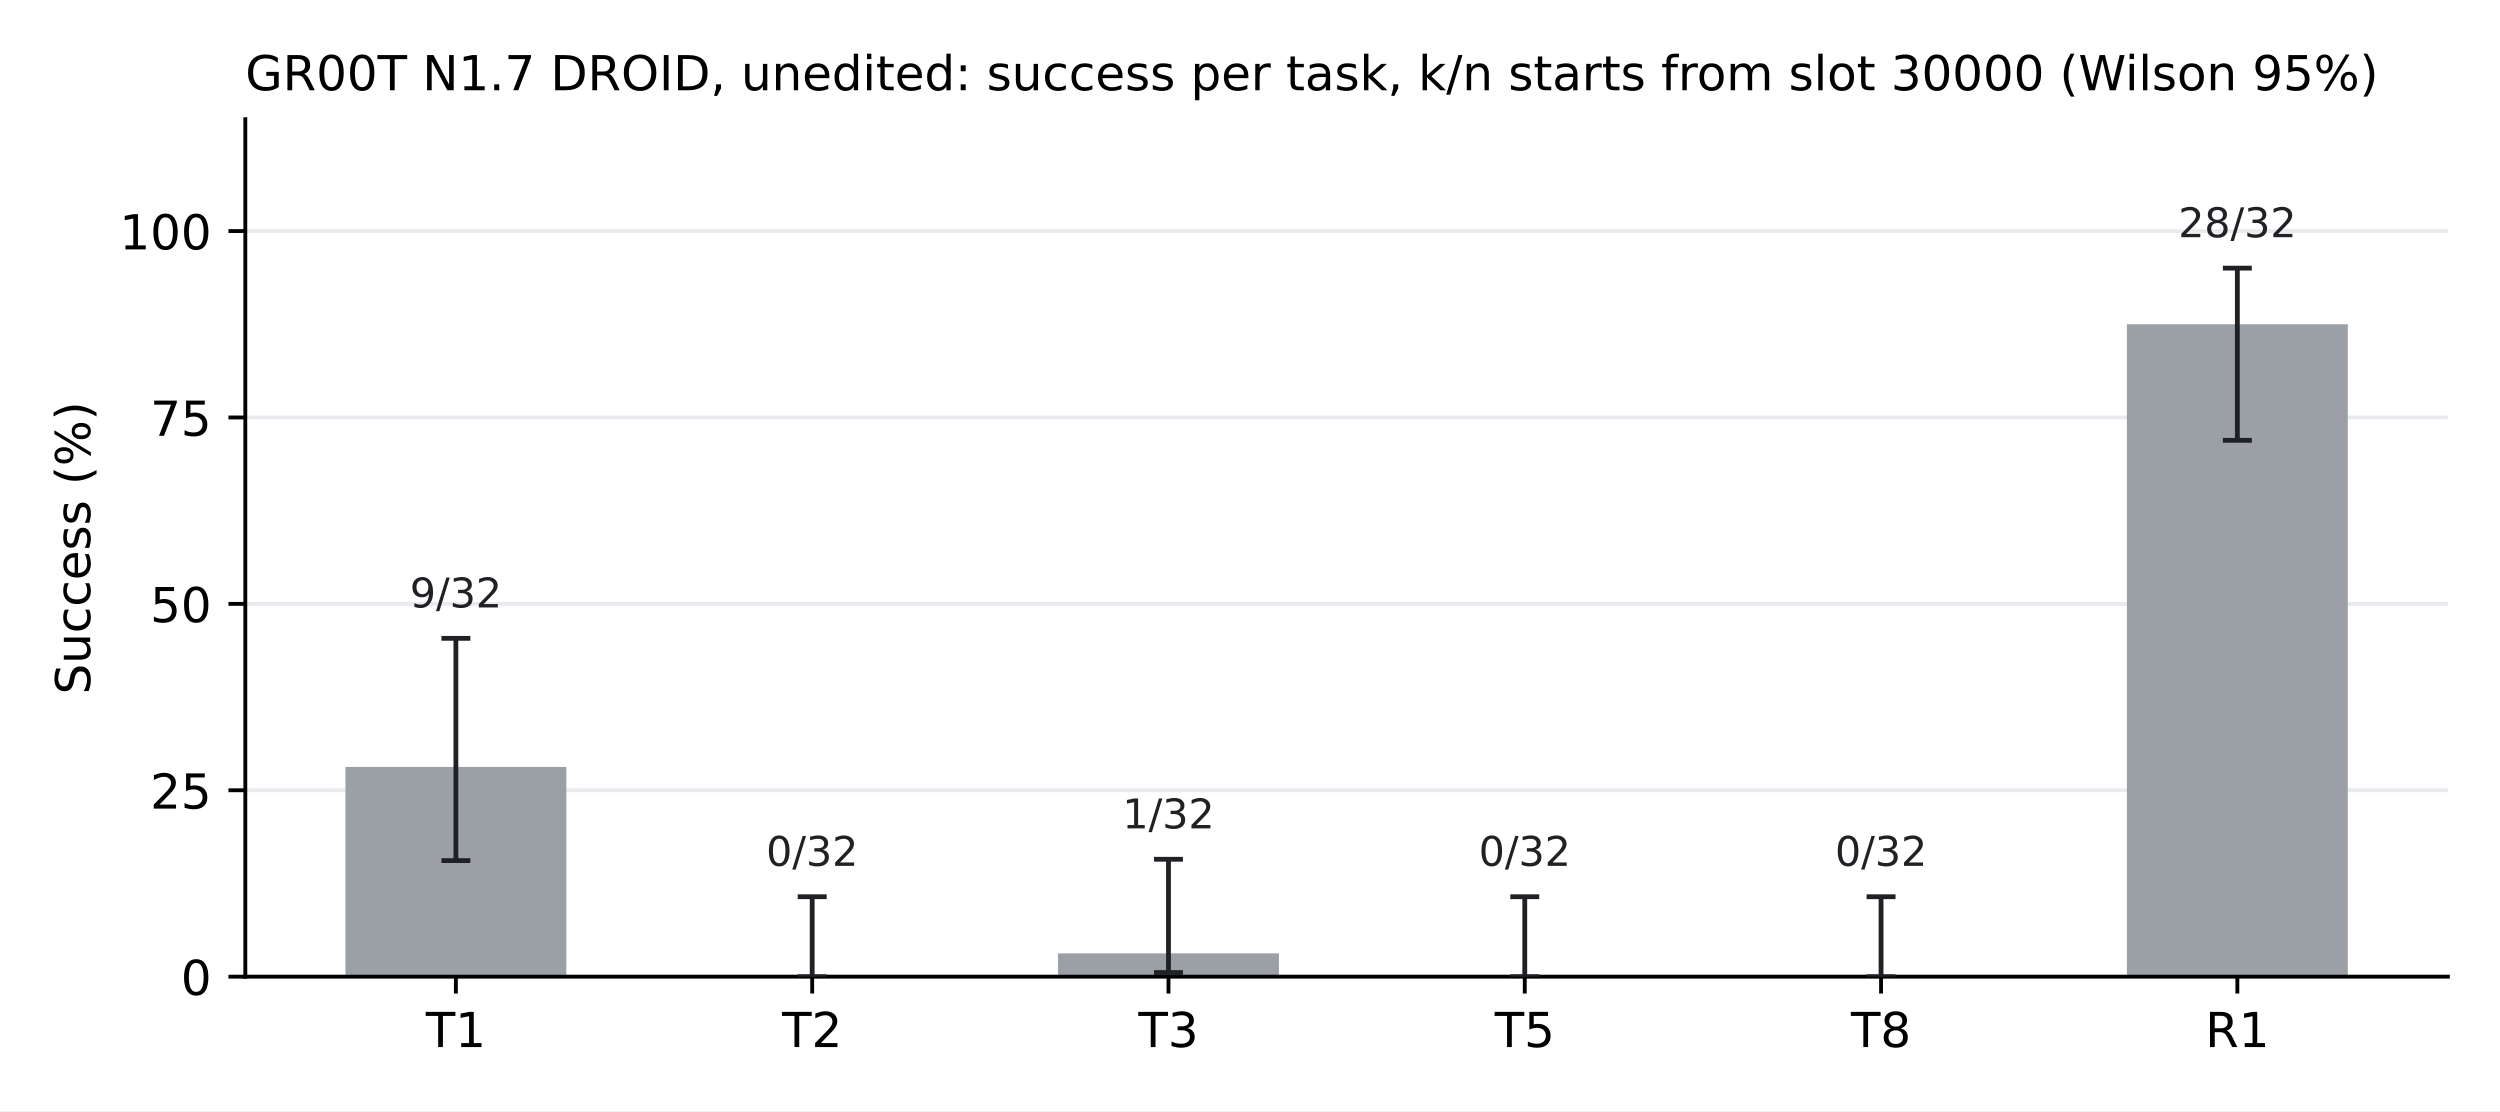
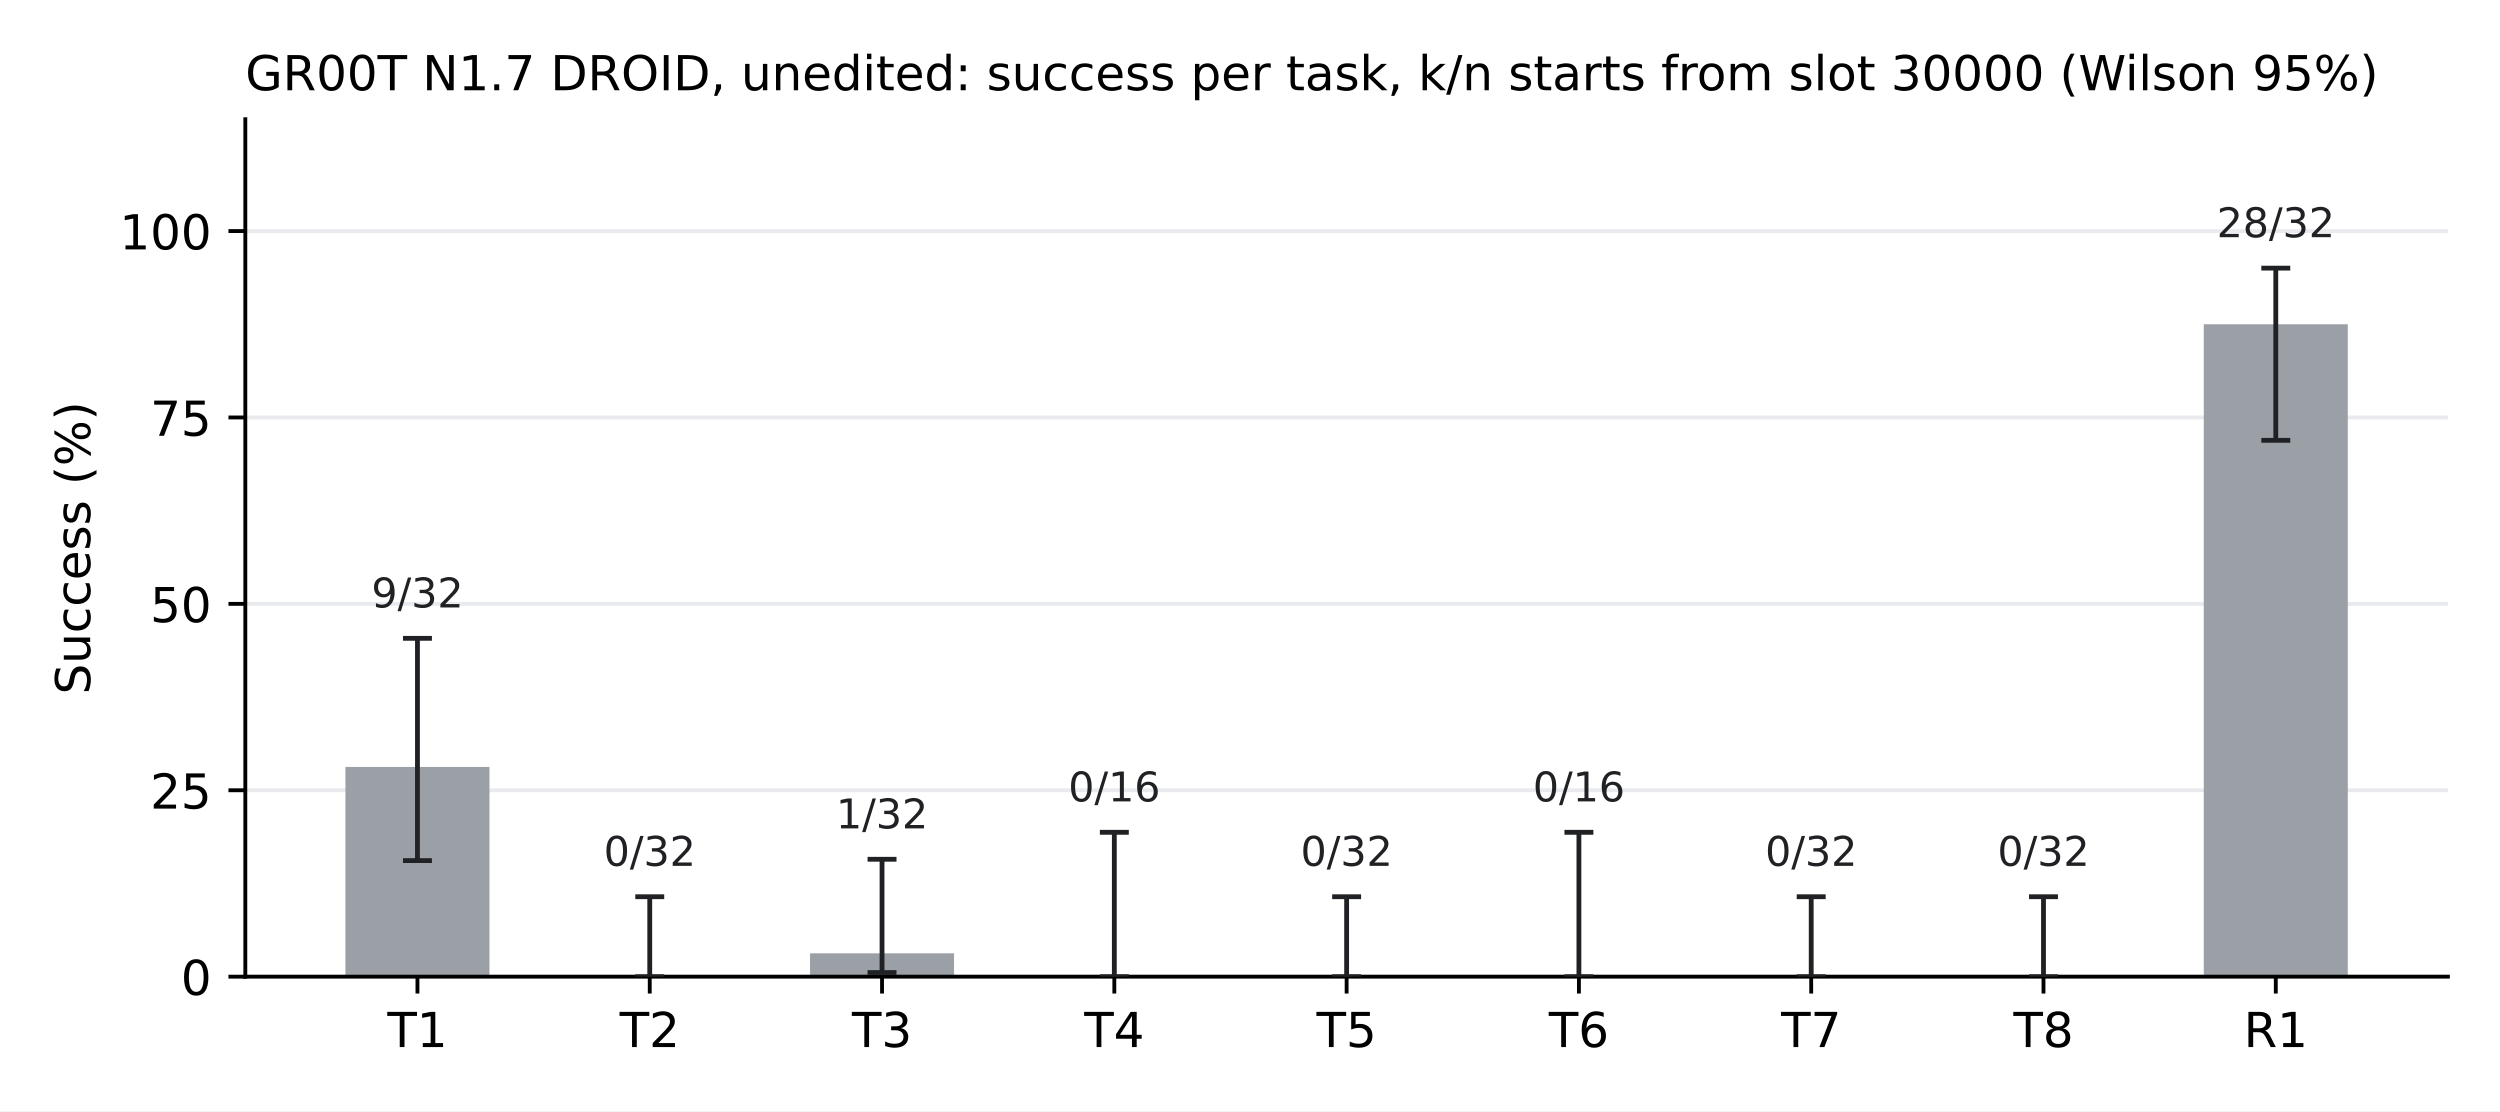
<svg xmlns="http://www.w3.org/2000/svg" xmlns:xlink="http://www.w3.org/1999/xlink" width="518.4pt" height="230.4pt" viewBox="0 0 518.4 230.4" version="1.1">
  <defs>
    <style type="text/css">*{stroke-linejoin: round; stroke-linecap: butt}</style>
  </defs>
  <g id="figure_1">
    <g id="patch_1">
      <path d="M 0 230.4  L 518.4 230.4  L 518.4 0  L 0 0  z " style="fill: #ffffff" />
    </g>
    <g id="axes_1">
      <g id="patch_2">
        <path d="M 50.87 202.52  L 507.6 202.52  L 507.6 24.72  L 50.87 24.72  z " style="fill: #ffffff" />
      </g>
      <g id="matplotlib.axis_1">
        <g id="xtick_1">
          <g id="line2d_1">
            <defs>
-               <path id="m66ba79dba9" d="M 0 0  L 0 3.5  " style="stroke: #000000; stroke-width: 0.8" />
+               <path id="md27f82f621" d="M 0 0  L 0 3.5  " style="stroke: #000000; stroke-width: 0.8" />
            </defs>
            <g>
-               <use xlink:href="#m66ba79dba9" x="94.533" y="202.52" style="stroke: #000000; stroke-width: 0.8" />
+               <use xlink:href="#md27f82f621" x="86.563" y="202.52" style="stroke: #000000; stroke-width: 0.8" />
            </g>
          </g>
          <g id="text_1">
-             <text style="font-size: 10px; font-family: 'DejaVu Sans'; text-anchor: middle" x="94.533" y="217.118" transform="rotate(-0 94.53345 217.1184)">T1</text>
+             <text style="font-size: 10px; font-family: 'DejaVu Sans'; text-anchor: middle" x="86.563" y="217.118" transform="rotate(-0 86.56257 217.1184)">T1</text>
          </g>
        </g>
        <g id="xtick_2">
          <g id="line2d_2">
            <g>
-               <use xlink:href="#m66ba79dba9" x="168.414" y="202.52" style="stroke: #000000; stroke-width: 0.8" />
+               <use xlink:href="#md27f82f621" x="134.731" y="202.52" style="stroke: #000000; stroke-width: 0.8" />
            </g>
          </g>
          <g id="text_2">
-             <text style="font-size: 10px; font-family: 'DejaVu Sans'; text-anchor: middle" x="168.414" y="217.118" transform="rotate(-0 168.4141 217.1184)">T2</text>
+             <text style="font-size: 10px; font-family: 'DejaVu Sans'; text-anchor: middle" x="134.731" y="217.118" transform="rotate(-0 134.7307 217.1184)">T2</text>
          </g>
        </g>
        <g id="xtick_3">
          <g id="line2d_3">
            <g>
-               <use xlink:href="#m66ba79dba9" x="242.295" y="202.52" style="stroke: #000000; stroke-width: 0.8" />
+               <use xlink:href="#md27f82f621" x="182.899" y="202.52" style="stroke: #000000; stroke-width: 0.8" />
            </g>
          </g>
          <g id="text_3">
-             <text style="font-size: 10px; font-family: 'DejaVu Sans'; text-anchor: middle" x="242.295" y="217.118" transform="rotate(-0 242.2947 217.1184)">T3</text>
+             <text style="font-size: 10px; font-family: 'DejaVu Sans'; text-anchor: middle" x="182.899" y="217.118" transform="rotate(-0 182.8988 217.1184)">T3</text>
          </g>
        </g>
        <g id="xtick_4">
          <g id="line2d_4">
            <g>
-               <use xlink:href="#m66ba79dba9" x="316.175" y="202.52" style="stroke: #000000; stroke-width: 0.8" />
+               <use xlink:href="#md27f82f621" x="231.067" y="202.52" style="stroke: #000000; stroke-width: 0.8" />
            </g>
          </g>
          <g id="text_4">
-             <text style="font-size: 10px; font-family: 'DejaVu Sans'; text-anchor: middle" x="316.175" y="217.118" transform="rotate(-0 316.1753 217.1184)">T5</text>
+             <text style="font-size: 10px; font-family: 'DejaVu Sans'; text-anchor: middle" x="231.067" y="217.118" transform="rotate(-0 231.0669 217.1184)">T4</text>
          </g>
        </g>
        <g id="xtick_5">
          <g id="line2d_5">
            <g>
-               <use xlink:href="#m66ba79dba9" x="390.056" y="202.52" style="stroke: #000000; stroke-width: 0.8" />
+               <use xlink:href="#md27f82f621" x="279.235" y="202.52" style="stroke: #000000; stroke-width: 0.8" />
            </g>
          </g>
          <g id="text_5">
-             <text style="font-size: 10px; font-family: 'DejaVu Sans'; text-anchor: middle" x="390.056" y="217.118" transform="rotate(-0 390.0559 217.1184)">T8</text>
+             <text style="font-size: 10px; font-family: 'DejaVu Sans'; text-anchor: middle" x="279.235" y="217.118" transform="rotate(-0 279.235 217.1184)">T5</text>
          </g>
        </g>
        <g id="xtick_6">
          <g id="line2d_6">
            <g>
-               <use xlink:href="#m66ba79dba9" x="463.937" y="202.52" style="stroke: #000000; stroke-width: 0.8" />
+               <use xlink:href="#md27f82f621" x="327.403" y="202.52" style="stroke: #000000; stroke-width: 0.8" />
            </g>
          </g>
          <g id="text_6">
-             <text style="font-size: 10px; font-family: 'DejaVu Sans'; text-anchor: middle" x="463.937" y="217.118" transform="rotate(-0 463.9366 217.1184)">R1</text>
+             <text style="font-size: 10px; font-family: 'DejaVu Sans'; text-anchor: middle" x="327.403" y="217.118" transform="rotate(-0 327.4031 217.1184)">T6</text>
+           </g>
+         </g>
+         <g id="xtick_7">
+           <g id="line2d_7">
+             <g>
+               <use xlink:href="#md27f82f621" x="375.571" y="202.52" style="stroke: #000000; stroke-width: 0.8" />
+             </g>
+           </g>
+           <g id="text_7">
+             <text style="font-size: 10px; font-family: 'DejaVu Sans'; text-anchor: middle" x="375.571" y="217.118" transform="rotate(-0 375.5712 217.1184)">T7</text>
+           </g>
+         </g>
+         <g id="xtick_8">
+           <g id="line2d_8">
+             <g>
+               <use xlink:href="#md27f82f621" x="423.739" y="202.52" style="stroke: #000000; stroke-width: 0.8" />
+             </g>
+           </g>
+           <g id="text_8">
+             <text style="font-size: 10px; font-family: 'DejaVu Sans'; text-anchor: middle" x="423.739" y="217.118" transform="rotate(-0 423.7393 217.1184)">T8</text>
+           </g>
+         </g>
+         <g id="xtick_9">
+           <g id="line2d_9">
+             <g>
+               <use xlink:href="#md27f82f621" x="471.907" y="202.52" style="stroke: #000000; stroke-width: 0.8" />
+             </g>
+           </g>
+           <g id="text_9">
+             <text style="font-size: 10px; font-family: 'DejaVu Sans'; text-anchor: middle" x="471.907" y="217.118" transform="rotate(-0 471.9074 217.1184)">R1</text>
          </g>
        </g>
      </g>
      <g id="matplotlib.axis_2">
        <g id="ytick_1">
-           <g id="line2d_7">
-             <path d="M 50.87 202.52  L 507.6 202.52  " clip-path="url(#pf252a35c81)" style="fill: none; stroke: #e8eaed; stroke-width: 0.8; stroke-linecap: square" />
-           </g>
-           <g id="line2d_8">
+           <g id="line2d_10">
+             <path d="M 50.87 202.52  L 507.6 202.52  " clip-path="url(#p726cdd8488)" style="fill: none; stroke: #e8eaed; stroke-width: 0.8; stroke-linecap: square" />
+           </g>
+           <g id="line2d_11">
            <defs>
-               <path id="m2b5c4adc07" d="M 0 0  L -3.5 0  " style="stroke: #000000; stroke-width: 0.8" />
+               <path id="mae884a9a32" d="M 0 0  L -3.5 0  " style="stroke: #000000; stroke-width: 0.8" />
            </defs>
            <g>
-               <use xlink:href="#m2b5c4adc07" x="50.87" y="202.52" style="stroke: #000000; stroke-width: 0.8" />
-             </g>
-           </g>
-           <g id="text_7">
+               <use xlink:href="#mae884a9a32" x="50.87" y="202.52" style="stroke: #000000; stroke-width: 0.8" />
+             </g>
+           </g>
+           <g id="text_10">
            <text style="font-size: 10px; font-family: 'DejaVu Sans'; text-anchor: end" x="43.87" y="206.319" transform="rotate(-0 43.87 206.3192)">0</text>
          </g>
        </g>
        <g id="ytick_2">
-           <g id="line2d_9">
-             <path d="M 50.87 163.868  L 507.6 163.868  " clip-path="url(#pf252a35c81)" style="fill: none; stroke: #e8eaed; stroke-width: 0.8; stroke-linecap: square" />
-           </g>
-           <g id="line2d_10">
-             <g>
-               <use xlink:href="#m2b5c4adc07" x="50.87" y="163.868" style="stroke: #000000; stroke-width: 0.8" />
-             </g>
-           </g>
-           <g id="text_8">
+           <g id="line2d_12">
+             <path d="M 50.87 163.868  L 507.6 163.868  " clip-path="url(#p726cdd8488)" style="fill: none; stroke: #e8eaed; stroke-width: 0.8; stroke-linecap: square" />
+           </g>
+           <g id="line2d_13">
+             <g>
+               <use xlink:href="#mae884a9a32" x="50.87" y="163.868" style="stroke: #000000; stroke-width: 0.8" />
+             </g>
+           </g>
+           <g id="text_11">
            <text style="font-size: 10px; font-family: 'DejaVu Sans'; text-anchor: end" x="43.87" y="167.667" transform="rotate(-0 43.87 167.667)">25</text>
          </g>
        </g>
        <g id="ytick_3">
-           <g id="line2d_11">
-             <path d="M 50.87 125.216  L 507.6 125.216  " clip-path="url(#pf252a35c81)" style="fill: none; stroke: #e8eaed; stroke-width: 0.8; stroke-linecap: square" />
-           </g>
-           <g id="line2d_12">
-             <g>
-               <use xlink:href="#m2b5c4adc07" x="50.87" y="125.216" style="stroke: #000000; stroke-width: 0.8" />
-             </g>
-           </g>
-           <g id="text_9">
+           <g id="line2d_14">
+             <path d="M 50.87 125.216  L 507.6 125.216  " clip-path="url(#p726cdd8488)" style="fill: none; stroke: #e8eaed; stroke-width: 0.8; stroke-linecap: square" />
+           </g>
+           <g id="line2d_15">
+             <g>
+               <use xlink:href="#mae884a9a32" x="50.87" y="125.216" style="stroke: #000000; stroke-width: 0.8" />
+             </g>
+           </g>
+           <g id="text_12">
            <text style="font-size: 10px; font-family: 'DejaVu Sans'; text-anchor: end" x="43.87" y="129.015" transform="rotate(-0 43.87 129.0149)">50</text>
          </g>
        </g>
        <g id="ytick_4">
-           <g id="line2d_13">
-             <path d="M 50.87 86.563  L 507.6 86.563  " clip-path="url(#pf252a35c81)" style="fill: none; stroke: #e8eaed; stroke-width: 0.8; stroke-linecap: square" />
-           </g>
-           <g id="line2d_14">
-             <g>
-               <use xlink:href="#m2b5c4adc07" x="50.87" y="86.563" style="stroke: #000000; stroke-width: 0.8" />
-             </g>
-           </g>
-           <g id="text_10">
+           <g id="line2d_16">
+             <path d="M 50.87 86.563  L 507.6 86.563  " clip-path="url(#p726cdd8488)" style="fill: none; stroke: #e8eaed; stroke-width: 0.8; stroke-linecap: square" />
+           </g>
+           <g id="line2d_17">
+             <g>
+               <use xlink:href="#mae884a9a32" x="50.87" y="86.563" style="stroke: #000000; stroke-width: 0.8" />
+             </g>
+           </g>
+           <g id="text_13">
            <text style="font-size: 10px; font-family: 'DejaVu Sans'; text-anchor: end" x="43.87" y="90.363" transform="rotate(-0 43.87 90.3627)">75</text>
          </g>
        </g>
        <g id="ytick_5">
-           <g id="line2d_15">
-             <path d="M 50.87 47.911  L 507.6 47.911  " clip-path="url(#pf252a35c81)" style="fill: none; stroke: #e8eaed; stroke-width: 0.8; stroke-linecap: square" />
-           </g>
-           <g id="line2d_16">
-             <g>
-               <use xlink:href="#m2b5c4adc07" x="50.87" y="47.911" style="stroke: #000000; stroke-width: 0.8" />
-             </g>
-           </g>
-           <g id="text_11">
+           <g id="line2d_18">
+             <path d="M 50.87 47.911  L 507.6 47.911  " clip-path="url(#p726cdd8488)" style="fill: none; stroke: #e8eaed; stroke-width: 0.8; stroke-linecap: square" />
+           </g>
+           <g id="line2d_19">
+             <g>
+               <use xlink:href="#mae884a9a32" x="50.87" y="47.911" style="stroke: #000000; stroke-width: 0.8" />
+             </g>
+           </g>
+           <g id="text_14">
            <text style="font-size: 10px; font-family: 'DejaVu Sans'; text-anchor: end" x="43.87" y="51.711" transform="rotate(-0 43.87 51.71052)">100</text>
          </g>
        </g>
-         <g id="text_12">
+         <g id="text_15">
          <text style="font-size: 10px; font-family: 'DejaVu Sans'; text-anchor: middle" x="18.703" y="113.62" transform="rotate(-90 18.70281 113.62)">Success (%)</text>
        </g>
      </g>
      <g id="patch_3">
-         <path d="M 71.63 202.52  L 117.436 202.52  L 117.436 159.036  L 71.63 159.036  z " clip-path="url(#pf252a35c81)" style="fill: #9aa0a6" />
+         <path d="M 71.63 202.52  L 101.495 202.52  L 101.495 159.036  L 71.63 159.036  z " clip-path="url(#p726cdd8488)" style="fill: #9aa0a6" />
      </g>
      <g id="patch_4">
-         <path d="M 145.511 202.52  L 191.317 202.52  L 191.317 202.52  L 145.511 202.52  z " clip-path="url(#pf252a35c81)" style="fill: #9aa0a6" />
+         <path d="M 119.799 202.52  L 149.663 202.52  L 149.663 202.52  L 119.799 202.52  z " clip-path="url(#p726cdd8488)" style="fill: #9aa0a6" />
      </g>
      <g id="patch_5">
-         <path d="M 219.392 202.52  L 265.198 202.52  L 265.198 197.688  L 219.392 197.688  z " clip-path="url(#pf252a35c81)" style="fill: #9aa0a6" />
+         <path d="M 167.967 202.52  L 197.831 202.52  L 197.831 197.688  L 167.967 197.688  z " clip-path="url(#p726cdd8488)" style="fill: #9aa0a6" />
      </g>
      <g id="patch_6">
-         <path d="M 293.272 202.52  L 339.078 202.52  L 339.078 202.52  L 293.272 202.52  z " clip-path="url(#pf252a35c81)" style="fill: #9aa0a6" />
+         <path d="M 216.135 202.52  L 245.999 202.52  L 245.999 202.52  L 216.135 202.52  z " clip-path="url(#p726cdd8488)" style="fill: #9aa0a6" />
      </g>
      <g id="patch_7">
-         <path d="M 367.153 202.52  L 412.959 202.52  L 412.959 202.52  L 367.153 202.52  z " clip-path="url(#pf252a35c81)" style="fill: #9aa0a6" />
+         <path d="M 264.303 202.52  L 294.167 202.52  L 294.167 202.52  L 264.303 202.52  z " clip-path="url(#p726cdd8488)" style="fill: #9aa0a6" />
      </g>
      <g id="patch_8">
-         <path d="M 441.034 202.52  L 486.84 202.52  L 486.84 67.237  L 441.034 67.237  z " clip-path="url(#pf252a35c81)" style="fill: #9aa0a6" />
+         <path d="M 312.471 202.52  L 342.335 202.52  L 342.335 202.52  L 312.471 202.52  z " clip-path="url(#p726cdd8488)" style="fill: #9aa0a6" />
      </g>
      <g id="patch_9">
+         <path d="M 360.639 202.52  L 390.503 202.52  L 390.503 202.52  L 360.639 202.52  z " clip-path="url(#p726cdd8488)" style="fill: #9aa0a6" />
+       </g>
+       <g id="patch_10">
+         <path d="M 408.807 202.52  L 438.671 202.52  L 438.671 202.52  L 408.807 202.52  z " clip-path="url(#p726cdd8488)" style="fill: #9aa0a6" />
+       </g>
+       <g id="patch_11">
+         <path d="M 456.975 202.52  L 486.84 202.52  L 486.84 67.237  L 456.975 67.237  z " clip-path="url(#p726cdd8488)" style="fill: #9aa0a6" />
+       </g>
+       <g id="patch_12">
        <path d="M 50.87 202.52  L 50.87 24.72  " style="fill: none; stroke: #000000; stroke-width: 0.8; stroke-linejoin: miter; stroke-linecap: square" />
      </g>
-       <g id="patch_10">
+       <g id="patch_13">
        <path d="M 50.87 202.52  L 507.6 202.52  " style="fill: none; stroke: #000000; stroke-width: 0.8; stroke-linejoin: miter; stroke-linecap: square" />
      </g>
      <g id="LineCollection_1">
-         <path d="M 94.533 178.456  L 94.533 132.367  " clip-path="url(#pf252a35c81)" style="fill: none; stroke: #202124" />
-         <path d="M 168.414 202.52  L 168.414 185.949  " clip-path="url(#pf252a35c81)" style="fill: none; stroke: #202124" />
-         <path d="M 242.295 201.664  L 242.295 178.178  " clip-path="url(#pf252a35c81)" style="fill: none; stroke: #202124" />
-         <path d="M 316.175 202.52  L 316.175 185.949  " clip-path="url(#pf252a35c81)" style="fill: none; stroke: #202124" />
-         <path d="M 390.056 202.52  L 390.056 185.949  " clip-path="url(#pf252a35c81)" style="fill: none; stroke: #202124" />
-         <path d="M 463.937 91.307  L 463.937 55.596  " clip-path="url(#pf252a35c81)" style="fill: none; stroke: #202124" />
-       </g>
-       <g id="line2d_17">
+         <path d="M 86.563 178.456  L 86.563 132.367  " clip-path="url(#p726cdd8488)" style="fill: none; stroke: #202124" />
+         <path d="M 134.731 202.52  L 134.731 185.949  " clip-path="url(#p726cdd8488)" style="fill: none; stroke: #202124" />
+         <path d="M 182.899 201.664  L 182.899 178.178  " clip-path="url(#p726cdd8488)" style="fill: none; stroke: #202124" />
+         <path d="M 231.067 202.52  L 231.067 172.587  " clip-path="url(#p726cdd8488)" style="fill: none; stroke: #202124" />
+         <path d="M 279.235 202.52  L 279.235 185.949  " clip-path="url(#p726cdd8488)" style="fill: none; stroke: #202124" />
+         <path d="M 327.403 202.52  L 327.403 172.587  " clip-path="url(#p726cdd8488)" style="fill: none; stroke: #202124" />
+         <path d="M 375.571 202.52  L 375.571 185.949  " clip-path="url(#p726cdd8488)" style="fill: none; stroke: #202124" />
+         <path d="M 423.739 202.52  L 423.739 185.949  " clip-path="url(#p726cdd8488)" style="fill: none; stroke: #202124" />
+         <path d="M 471.907 91.307  L 471.907 55.596  " clip-path="url(#p726cdd8488)" style="fill: none; stroke: #202124" />
+       </g>
+       <g id="line2d_20">
        <defs>
-           <path id="m6751f329f0" d="M 3 0  L -3 -0  " style="stroke: #202124" />
+           <path id="m6174867012" d="M 3 0  L -3 -0  " style="stroke: #202124" />
        </defs>
-         <g clip-path="url(#pf252a35c81)">
-           <use xlink:href="#m6751f329f0" x="94.533" y="178.456" style="fill: #202124; stroke: #202124" />
-           <use xlink:href="#m6751f329f0" x="168.414" y="202.52" style="fill: #202124; stroke: #202124" />
-           <use xlink:href="#m6751f329f0" x="242.295" y="201.664" style="fill: #202124; stroke: #202124" />
-           <use xlink:href="#m6751f329f0" x="316.175" y="202.52" style="fill: #202124; stroke: #202124" />
-           <use xlink:href="#m6751f329f0" x="390.056" y="202.52" style="fill: #202124; stroke: #202124" />
-           <use xlink:href="#m6751f329f0" x="463.937" y="91.307" style="fill: #202124; stroke: #202124" />
-         </g>
-       </g>
-       <g id="line2d_18">
-         <g clip-path="url(#pf252a35c81)">
-           <use xlink:href="#m6751f329f0" x="94.533" y="132.367" style="fill: #202124; stroke: #202124" />
-           <use xlink:href="#m6751f329f0" x="168.414" y="185.949" style="fill: #202124; stroke: #202124" />
-           <use xlink:href="#m6751f329f0" x="242.295" y="178.178" style="fill: #202124; stroke: #202124" />
-           <use xlink:href="#m6751f329f0" x="316.175" y="185.949" style="fill: #202124; stroke: #202124" />
-           <use xlink:href="#m6751f329f0" x="390.056" y="185.949" style="fill: #202124; stroke: #202124" />
-           <use xlink:href="#m6751f329f0" x="463.937" y="55.596" style="fill: #202124; stroke: #202124" />
-         </g>
-       </g>
-       <g id="text_13">
-         <text style="font-size: 8.5px; font-family: 'DejaVu Sans'; text-anchor: middle; fill: #202124" x="94.533" y="125.961" transform="rotate(-0 94.53345 125.9611)">9/32</text>
-       </g>
-       <g id="text_14">
-         <text style="font-size: 8.5px; font-family: 'DejaVu Sans'; text-anchor: middle; fill: #202124" x="168.414" y="179.543" transform="rotate(-0 168.4141 179.5432)">0/32</text>
-       </g>
-       <g id="text_15">
-         <text style="font-size: 8.5px; font-family: 'DejaVu Sans'; text-anchor: middle; fill: #202124" x="242.295" y="171.772" transform="rotate(-0 242.2947 171.772)">1/32</text>
+         <g clip-path="url(#p726cdd8488)">
+           <use xlink:href="#m6174867012" x="86.563" y="178.456" style="fill: #202124; stroke: #202124" />
+           <use xlink:href="#m6174867012" x="134.731" y="202.52" style="fill: #202124; stroke: #202124" />
+           <use xlink:href="#m6174867012" x="182.899" y="201.664" style="fill: #202124; stroke: #202124" />
+           <use xlink:href="#m6174867012" x="231.067" y="202.52" style="fill: #202124; stroke: #202124" />
+           <use xlink:href="#m6174867012" x="279.235" y="202.52" style="fill: #202124; stroke: #202124" />
+           <use xlink:href="#m6174867012" x="327.403" y="202.52" style="fill: #202124; stroke: #202124" />
+           <use xlink:href="#m6174867012" x="375.571" y="202.52" style="fill: #202124; stroke: #202124" />
+           <use xlink:href="#m6174867012" x="423.739" y="202.52" style="fill: #202124; stroke: #202124" />
+           <use xlink:href="#m6174867012" x="471.907" y="91.307" style="fill: #202124; stroke: #202124" />
+         </g>
+       </g>
+       <g id="line2d_21">
+         <g clip-path="url(#p726cdd8488)">
+           <use xlink:href="#m6174867012" x="86.563" y="132.367" style="fill: #202124; stroke: #202124" />
+           <use xlink:href="#m6174867012" x="134.731" y="185.949" style="fill: #202124; stroke: #202124" />
+           <use xlink:href="#m6174867012" x="182.899" y="178.178" style="fill: #202124; stroke: #202124" />
+           <use xlink:href="#m6174867012" x="231.067" y="172.587" style="fill: #202124; stroke: #202124" />
+           <use xlink:href="#m6174867012" x="279.235" y="185.949" style="fill: #202124; stroke: #202124" />
+           <use xlink:href="#m6174867012" x="327.403" y="172.587" style="fill: #202124; stroke: #202124" />
+           <use xlink:href="#m6174867012" x="375.571" y="185.949" style="fill: #202124; stroke: #202124" />
+           <use xlink:href="#m6174867012" x="423.739" y="185.949" style="fill: #202124; stroke: #202124" />
+           <use xlink:href="#m6174867012" x="471.907" y="55.596" style="fill: #202124; stroke: #202124" />
+         </g>
      </g>
      <g id="text_16">
-         <text style="font-size: 8.5px; font-family: 'DejaVu Sans'; text-anchor: middle; fill: #202124" x="316.175" y="179.543" transform="rotate(-0 316.1753 179.5432)">0/32</text>
+         <text style="font-size: 8.5px; font-family: 'DejaVu Sans'; text-anchor: middle; fill: #202124" x="86.563" y="125.961" transform="rotate(-0 86.56257 125.9611)">9/32</text>
      </g>
      <g id="text_17">
-         <text style="font-size: 8.5px; font-family: 'DejaVu Sans'; text-anchor: middle; fill: #202124" x="390.056" y="179.543" transform="rotate(-0 390.0559 179.5432)">0/32</text>
+         <text style="font-size: 8.5px; font-family: 'DejaVu Sans'; text-anchor: middle; fill: #202124" x="134.731" y="179.543" transform="rotate(-0 134.7307 179.5432)">0/32</text>
      </g>
      <g id="text_18">
-         <text style="font-size: 8.5px; font-family: 'DejaVu Sans'; text-anchor: middle; fill: #202124" x="463.937" y="49.19" transform="rotate(-0 463.9366 49.18957)">28/32</text>
+         <text style="font-size: 8.5px; font-family: 'DejaVu Sans'; text-anchor: middle; fill: #202124" x="182.899" y="171.772" transform="rotate(-0 182.8988 171.772)">1/32</text>
      </g>
      <g id="text_19">
+         <text style="font-size: 8.5px; font-family: 'DejaVu Sans'; text-anchor: middle; fill: #202124" x="231.067" y="166.181" transform="rotate(-0 231.0669 166.1806)">0/16</text>
+       </g>
+       <g id="text_20">
+         <text style="font-size: 8.5px; font-family: 'DejaVu Sans'; text-anchor: middle; fill: #202124" x="279.235" y="179.543" transform="rotate(-0 279.235 179.5432)">0/32</text>
+       </g>
+       <g id="text_21">
+         <text style="font-size: 8.5px; font-family: 'DejaVu Sans'; text-anchor: middle; fill: #202124" x="327.403" y="166.181" transform="rotate(-0 327.4031 166.1806)">0/16</text>
+       </g>
+       <g id="text_22">
+         <text style="font-size: 8.5px; font-family: 'DejaVu Sans'; text-anchor: middle; fill: #202124" x="375.571" y="179.543" transform="rotate(-0 375.5712 179.5432)">0/32</text>
+       </g>
+       <g id="text_23">
+         <text style="font-size: 8.5px; font-family: 'DejaVu Sans'; text-anchor: middle; fill: #202124" x="423.739" y="179.543" transform="rotate(-0 423.7393 179.5432)">0/32</text>
+       </g>
+       <g id="text_24">
+         <text style="font-size: 8.5px; font-family: 'DejaVu Sans'; text-anchor: middle; fill: #202124" x="471.907" y="49.19" transform="rotate(-0 471.9074 49.18957)">28/32</text>
+       </g>
+       <g id="text_25">
        <text style="font-size: 10px; font-family: 'DejaVu Sans'; text-anchor: start" x="50.87" y="18.72" transform="rotate(-0 50.87 18.72)">GR00T N1.7 DROID, unedited: success per task, k/n starts from slot 30000 (Wilson 95%)</text>
      </g>
    </g>
  </g>
  <defs>
-     <clipPath id="pf252a35c81">
+     <clipPath id="p726cdd8488">
      <rect x="50.87" y="24.72" width="456.73" height="177.8" />
    </clipPath>
  </defs>
</svg>
